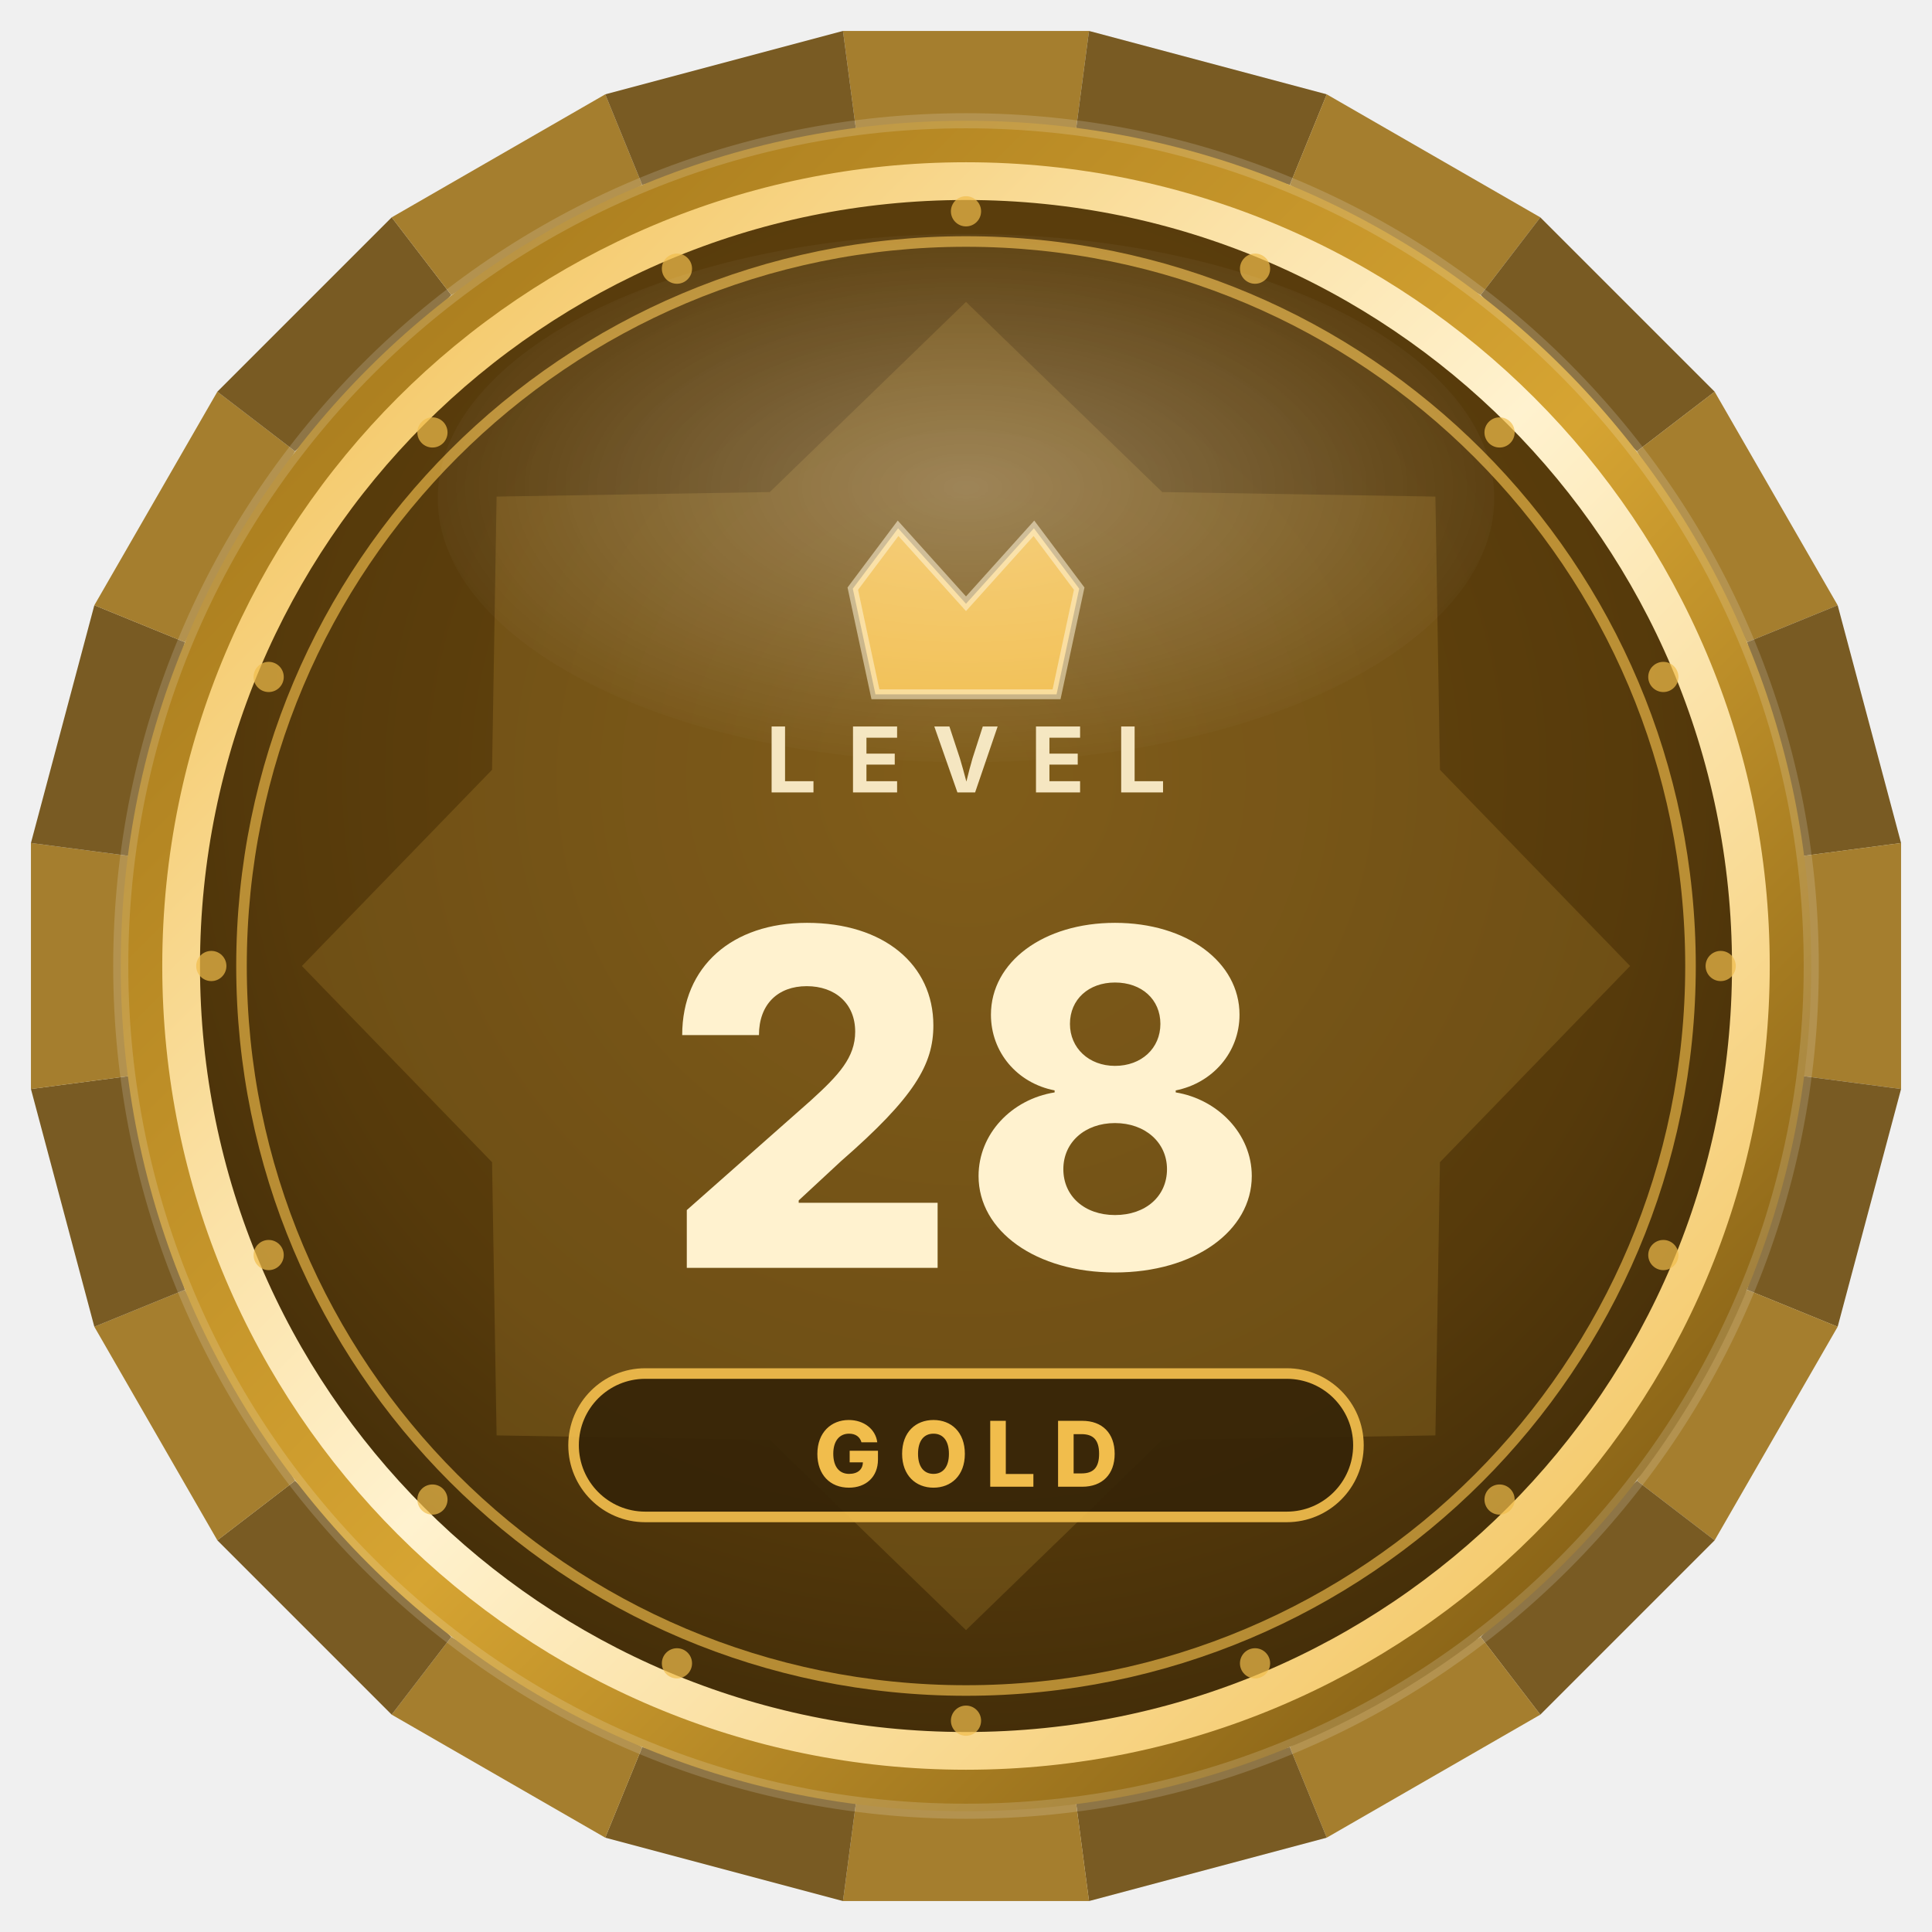
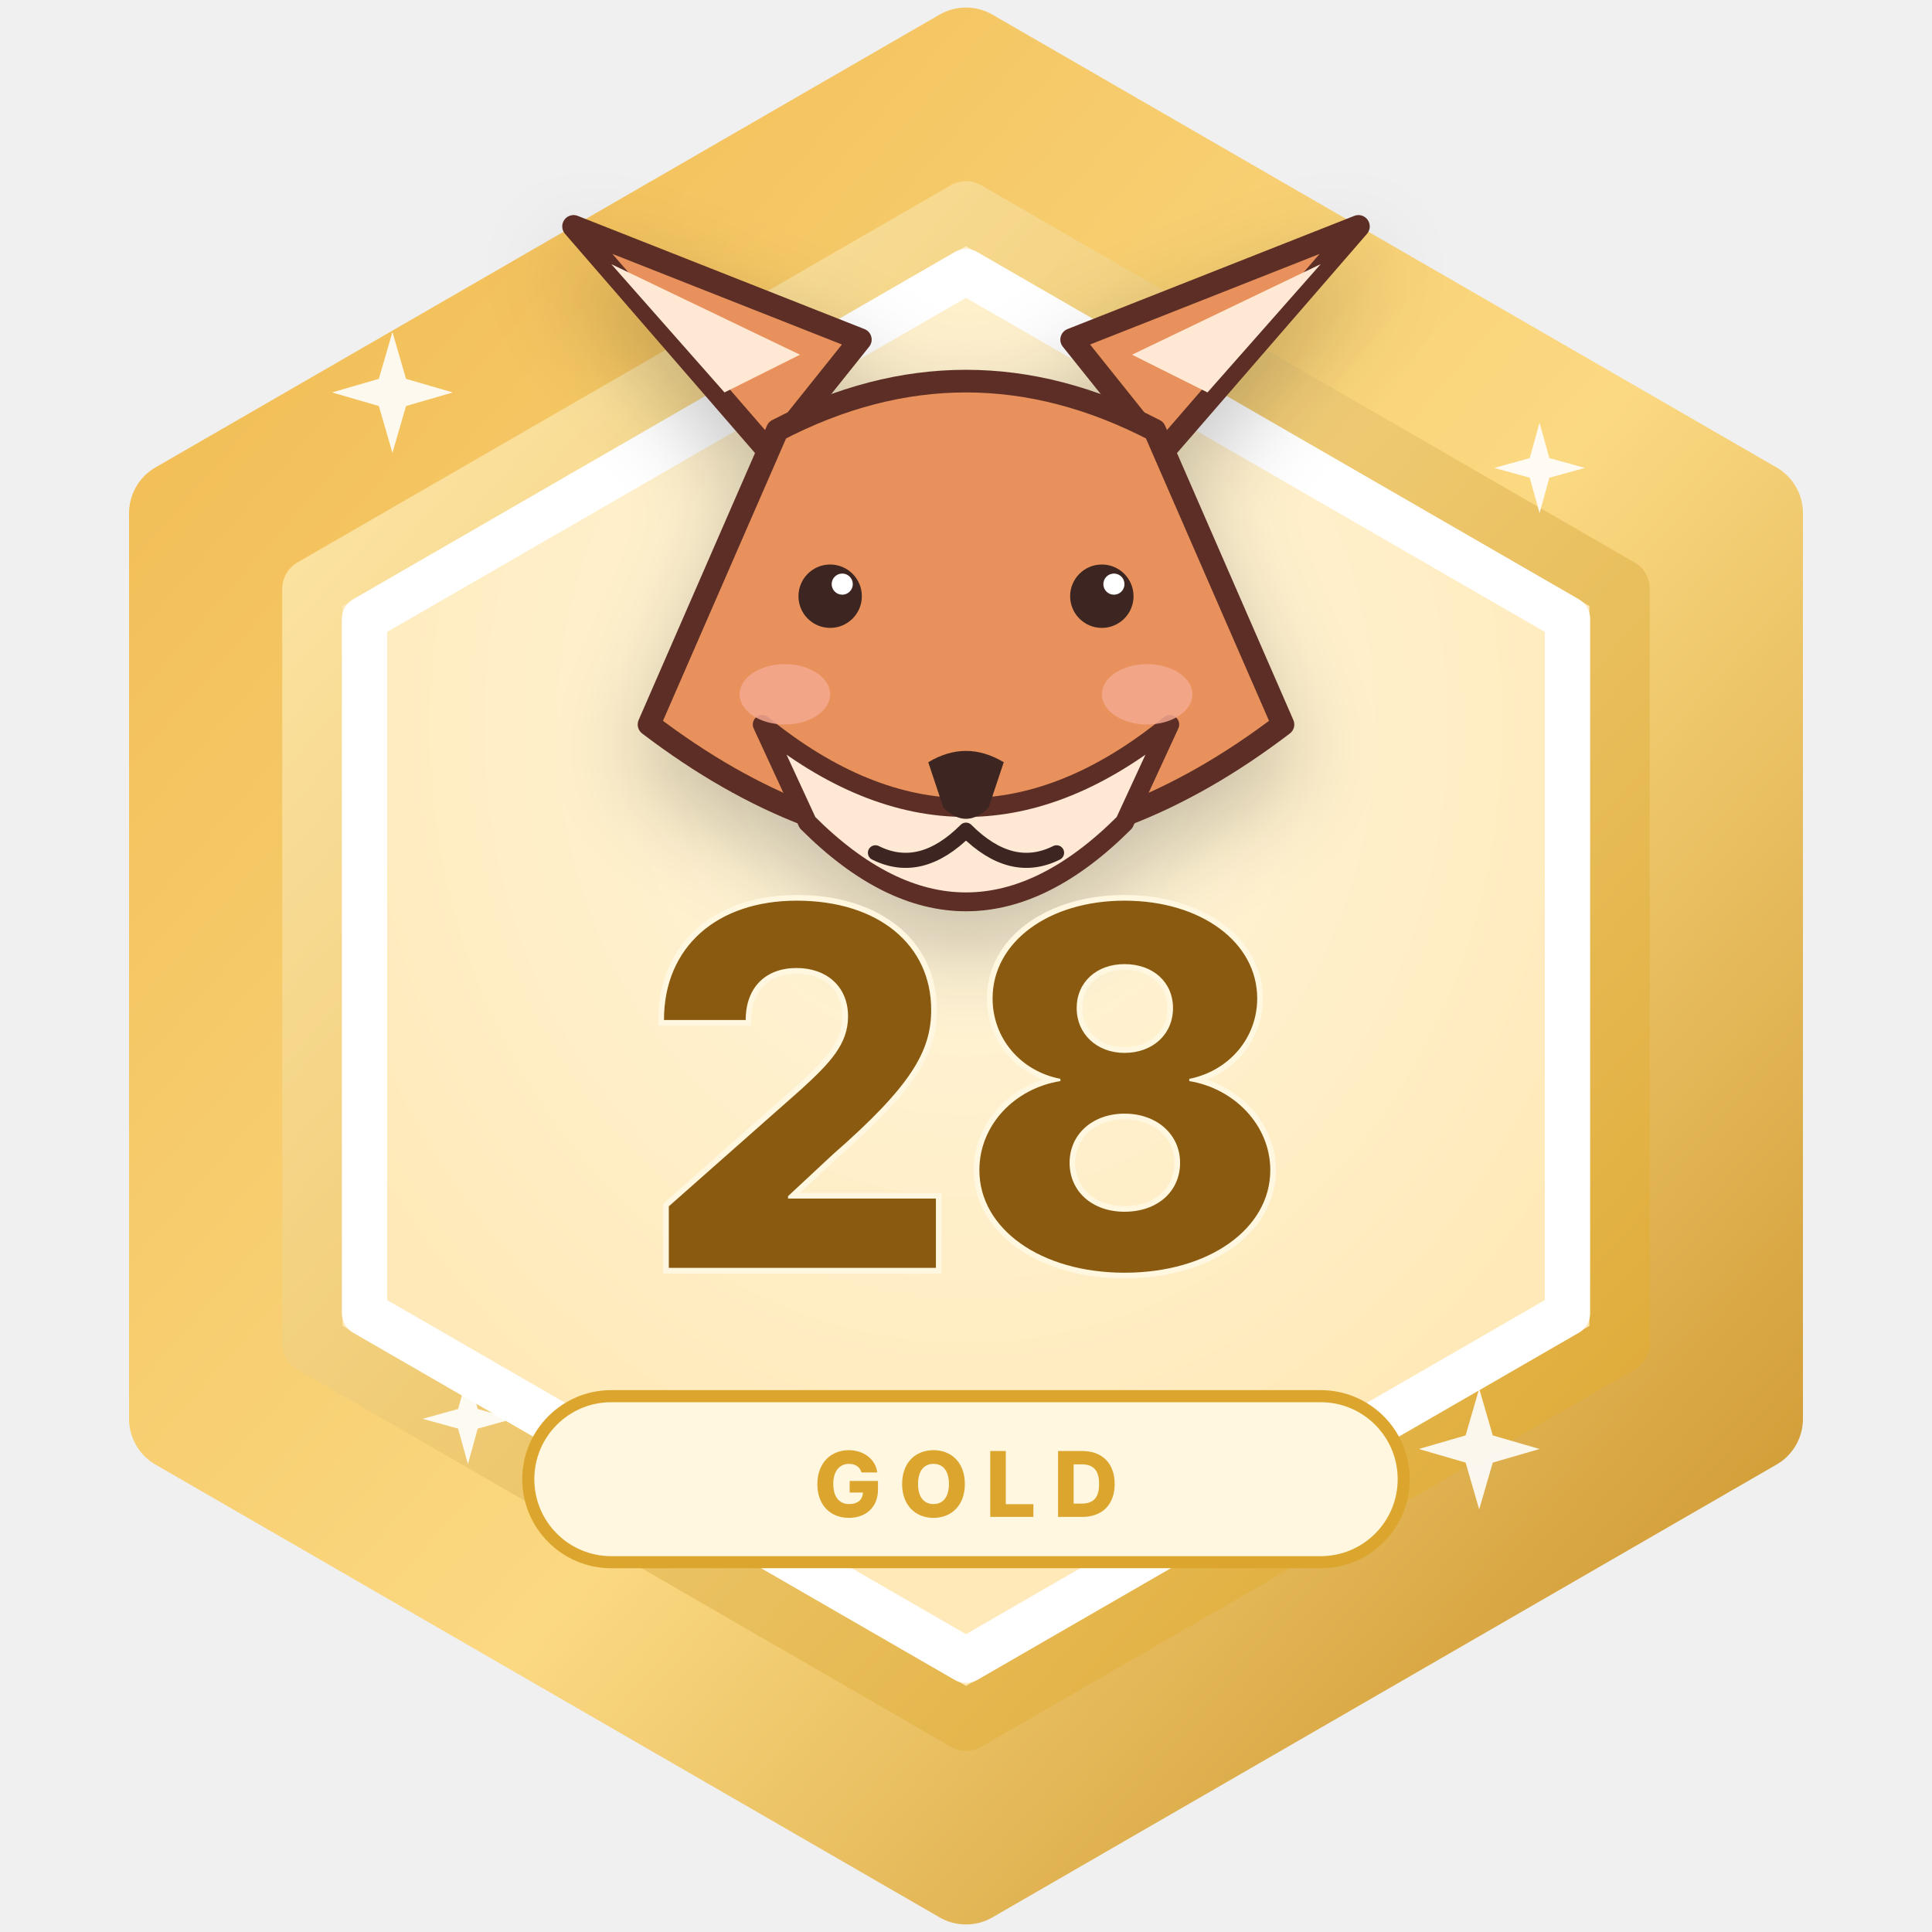
<svg xmlns="http://www.w3.org/2000/svg" viewBox="0 0 256 256" width="256" height="256" role="img" aria-label="Level 28 badge">
  <defs>
    <linearGradient id="o" x1="0%" y1="0%" x2="100%" y2="100%">
-       <stop offset="0%" stop-color="#9c7118" />
-       <stop offset="52%" stop-color="#d6a432" />
-       <stop offset="100%" stop-color="#6b4a0c" />
+       <stop offset="0%" stop-color="#f0b94e" />
+       <stop offset="55%" stop-color="#fbd982" />
+       <stop offset="100%" stop-color="#c78e24" />
    </linearGradient>
-     <radialGradient id="i" cx="50%" cy="38%" r="75%">
-       <stop offset="0%" stop-color="#6b4a10" />
-       <stop offset="58%" stop-color="#563a0b" />
-       <stop offset="100%" stop-color="#352407" />
+     <radialGradient id="i" cx="50%" cy="34%" r="80%">
+       <stop offset="0%" stop-color="#fff7e0" />
+       <stop offset="70%" stop-color="#ffe9b8" />
+       <stop offset="100%" stop-color="#ffe9b8" />
    </radialGradient>
    <linearGradient id="r" x1="0%" y1="0%" x2="100%" y2="100%">
-       <stop offset="0%" stop-color="#f1bd4c" />
-       <stop offset="50%" stop-color="#fff2cf" />
-       <stop offset="100%" stop-color="#f1bd4c" />
+       <stop offset="0%" stop-color="#ffe9ad" />
+       <stop offset="100%" stop-color="#dca62e" />
    </linearGradient>
-     <radialGradient id="s" cx="50%" cy="48%" r="55%">
-       <stop offset="0%" stop-color="#ffffff" stop-opacity="0.5" />
-       <stop offset="100%" stop-color="#ffffff" stop-opacity="0" />
-     </radialGradient>
+     <filter id="soft" x="-30%" y="-30%" width="160%" height="160%">
+       <feDropShadow dx="0" dy="5" stdDeviation="6" flood-color="#000000" flood-opacity="0.22" />
+     </filter>
  </defs>
-   <polygon points="111.7,4.1 144.3,4.1 142.6,17.0 113.4,17.0" fill="#9c7118" opacity="0.9" />
-   <polygon points="144.3,4.1 175.8,12.5 170.9,24.5 142.6,17.0" fill="#6b4a0c" opacity="0.9" />
-   <polygon points="175.8,12.5 204.1,28.8 196.2,39.1 170.9,24.5" fill="#9c7118" opacity="0.9" />
-   <polygon points="204.1,28.8 227.2,51.9 216.9,59.8 196.2,39.1" fill="#6b4a0c" opacity="0.9" />
-   <polygon points="227.2,51.9 243.5,80.2 231.5,85.1 216.9,59.8" fill="#9c7118" opacity="0.9" />
-   <polygon points="243.5,80.2 251.9,111.7 239.0,113.4 231.5,85.1" fill="#6b4a0c" opacity="0.9" />
-   <polygon points="251.9,111.7 251.9,144.3 239.0,142.6 239.0,113.4" fill="#9c7118" opacity="0.9" />
-   <polygon points="251.9,144.3 243.5,175.8 231.5,170.9 239.0,142.6" fill="#6b4a0c" opacity="0.9" />
-   <polygon points="243.5,175.8 227.2,204.1 216.9,196.2 231.5,170.9" fill="#9c7118" opacity="0.9" />
-   <polygon points="227.2,204.1 204.1,227.2 196.2,216.9 216.9,196.2" fill="#6b4a0c" opacity="0.9" />
-   <polygon points="204.1,227.2 175.8,243.5 170.9,231.5 196.2,216.9" fill="#9c7118" opacity="0.9" />
-   <polygon points="175.8,243.5 144.3,251.9 142.6,239.0 170.9,231.5" fill="#6b4a0c" opacity="0.9" />
-   <polygon points="144.3,251.9 111.7,251.9 113.4,239.0 142.6,239.0" fill="#9c7118" opacity="0.9" />
-   <polygon points="111.7,251.9 80.2,243.5 85.1,231.5 113.4,239.0" fill="#6b4a0c" opacity="0.9" />
-   <polygon points="80.2,243.5 51.9,227.2 59.8,216.9 85.1,231.5" fill="#9c7118" opacity="0.9" />
-   <polygon points="51.9,227.2 28.8,204.1 39.1,196.2 59.8,216.9" fill="#6b4a0c" opacity="0.9" />
-   <polygon points="28.8,204.1 12.5,175.8 24.5,170.9 39.1,196.2" fill="#9c7118" opacity="0.9" />
-   <polygon points="12.5,175.8 4.1,144.3 17.0,142.6 24.5,170.9" fill="#6b4a0c" opacity="0.9" />
-   <polygon points="4.1,144.3 4.1,111.7 17.0,113.4 17.0,142.6" fill="#9c7118" opacity="0.9" />
-   <polygon points="4.1,111.7 12.5,80.2 24.5,85.1 17.0,113.4" fill="#6b4a0c" opacity="0.9" />
-   <polygon points="12.5,80.2 28.8,51.9 39.1,59.8 24.5,85.1" fill="#9c7118" opacity="0.9" />
-   <polygon points="28.8,51.9 51.9,28.8 59.8,39.1 39.1,59.8" fill="#6b4a0c" opacity="0.9" />
-   <polygon points="51.9,28.8 80.2,12.5 85.1,24.5 59.8,39.1" fill="#9c7118" opacity="0.9" />
-   <polygon points="80.2,12.5 111.7,4.1 113.4,17.0 85.1,24.5" fill="#6b4a0c" opacity="0.9" />
-   <circle cx="128" cy="128" r="112" fill="url(#o)" stroke="#ffffff" stroke-width="2" stroke-opacity="0.16" />
-   <circle cx="128" cy="128" r="104" fill="url(#i)" stroke="url(#r)" stroke-width="5" />
-   <circle cx="128" cy="128" r="96" fill="none" stroke="#f1bd4c" stroke-width="1.4" stroke-opacity="0.65" />
-   <polygon points="128.0,40.0 154.0,65.2 190.2,65.8 190.8,102.0 216.0,128.0 190.8,154.0 190.2,190.2 154.0,190.8 128.0,216.0 102.0,190.8 65.8,190.2 65.2,154.0 40.0,128.0 65.2,102.0 65.8,65.8 102.0,65.2" fill="#f1bd4c" opacity="0.16" />
-   <circle cx="128.0" cy="28.0" r="2" fill="#f1bd4c" opacity="0.7" />
-   <circle cx="166.3" cy="35.6" r="2" fill="#f1bd4c" opacity="0.7" />
-   <circle cx="198.7" cy="57.3" r="2" fill="#f1bd4c" opacity="0.7" />
-   <circle cx="220.4" cy="89.7" r="2" fill="#f1bd4c" opacity="0.7" />
-   <circle cx="228.0" cy="128.0" r="2" fill="#f1bd4c" opacity="0.7" />
-   <circle cx="220.4" cy="166.3" r="2" fill="#f1bd4c" opacity="0.7" />
-   <circle cx="198.7" cy="198.7" r="2" fill="#f1bd4c" opacity="0.7" />
-   <circle cx="166.3" cy="220.4" r="2" fill="#f1bd4c" opacity="0.7" />
-   <circle cx="128.0" cy="228.0" r="2" fill="#f1bd4c" opacity="0.7" />
-   <circle cx="89.7" cy="220.4" r="2" fill="#f1bd4c" opacity="0.7" />
-   <circle cx="57.3" cy="198.7" r="2" fill="#f1bd4c" opacity="0.7" />
-   <circle cx="35.6" cy="166.3" r="2" fill="#f1bd4c" opacity="0.7" />
-   <circle cx="28.0" cy="128.0" r="2" fill="#f1bd4c" opacity="0.7" />
-   <circle cx="35.6" cy="89.7" r="2" fill="#f1bd4c" opacity="0.7" />
-   <circle cx="57.3" cy="57.3" r="2" fill="#f1bd4c" opacity="0.7" />
-   <circle cx="89.7" cy="35.6" r="2" fill="#f1bd4c" opacity="0.7" />
-   <path d="M113 78 L119 70 L128 80 L137 70 L143 78 L140 92 L116 92 Z" fill="#f1bd4c" stroke="#fff2cf" stroke-width="1.3" stroke-opacity="0.55" />
-   <ellipse cx="128" cy="66" rx="70" ry="35" fill="url(#s)" opacity="0.55" />
-   <text x="128" y="105" text-anchor="middle" fill="#fff2cf" font-family="Inter, Arial, sans-serif" font-size="12" font-weight="700" letter-spacing="4" opacity="0.92">LEVEL</text>
-   <text x="128" y="168" text-anchor="middle" fill="#fff2cf" font-family="Inter, Arial, sans-serif" font-size="62" font-weight="800">28</text>
-   <rect x="76" y="182" width="104" height="19" rx="9.5" fill="#352407" stroke="#f1bd4c" stroke-width="1.4" opacity="0.92" />
-   <text x="128" y="197" text-anchor="middle" fill="#f1bd4c" font-family="Inter, Arial, sans-serif" font-size="12" font-weight="800" letter-spacing="2.2">GOLD</text>
+   <polygon points="128.0,8.0 231.9,68.0 231.9,188.0 128.0,248.0 24.1,188.0 24.1,68.0" fill="url(#o)" stroke="url(#o)" stroke-width="14" stroke-linejoin="round" />
+   <polygon points="128.0,28.0 214.6,78.0 214.6,178.0 128.0,228.0 41.4,178.0 41.4,78.0" fill="url(#i)" stroke="url(#r)" stroke-width="8" stroke-linejoin="round" />
+   <polygon points="128.0,36.0 207.7,82.0 207.7,174.0 128.0,220.0 48.3,174.0 48.3,82.0" fill="none" stroke="#ffffff" stroke-width="6" stroke-linejoin="round" />
+   <path d="M52 44 L53.8 50.2 L60 52 L53.8 53.8 L52 60 L50.2 53.8 L44 52 L50.2 50.2 Z" fill="#ffffff" opacity="0.9" />
+   <path d="M204 56 L205.3 60.7 L210 62 L205.3 63.3 L204 68 L202.7 63.3 L198 62 L202.7 60.7 Z" fill="#ffffff" opacity="0.9" />
+   <path d="M62 182 L63.3 186.7 L68 188 L63.3 189.3 L62 194 L60.7 189.3 L56 188 L60.7 186.7 Z" fill="#ffffff" opacity="0.9" />
+   <path d="M196 184 L197.8 190.2 L204 192 L197.8 193.8 L196 200 L194.2 193.8 L188 192 L194.2 190.2 Z" fill="#ffffff" opacity="0.9" />
+   <g filter="url(#soft)">
+     <g id="echo">
+       <path d="M102 60 L76 30 L114 45 Z" fill="#e8915b" stroke="#5b2f26" stroke-width="3" stroke-linejoin="round" />
+       <path d="M154 60 L180 30 L142 45 Z" fill="#e8915b" stroke="#5b2f26" stroke-width="3" stroke-linejoin="round" />
+       <path d="M96 52 L81 35 L106 47 Z" fill="#ffe9d4" />
+       <path d="M160 52 L175 35 L150 47 Z" fill="#ffe9d4" />
+       <path d="M103 57 Q128 44 153 57 L170 96 Q128 128 86 96 Z" fill="#e8915b" stroke="#5b2f26" stroke-width="3" stroke-linejoin="round" />
+       <path d="M101 96 Q128 118 155 96 L149 109 Q128 130 107 109 Z" fill="#ffe9d4" stroke="#5b2f26" stroke-width="2.5" stroke-linejoin="round" />
+       <circle cx="110" cy="79" r="4.2" fill="#3c2620" />
+       <circle cx="146" cy="79" r="4.2" fill="#3c2620" />
+       <circle cx="111.6" cy="77.4" r="1.4" fill="#ffffff" />
+       <circle cx="147.6" cy="77.4" r="1.4" fill="#ffffff" />
+       <path d="M123 101 Q128 98 133 101 L131 107 Q128 110 125 107 Z" fill="#3c2620" />
+       <path d="M128 110 Q122 116 116 113 M128 110 Q134 116 140 113" fill="none" stroke="#3c2620" stroke-width="2" stroke-linecap="round" />
+       <ellipse cx="104" cy="92" rx="6" ry="4" fill="#f5a88f" opacity="0.85" />
+       <ellipse cx="152" cy="92" rx="6" ry="4" fill="#f5a88f" opacity="0.85" />
+     </g>
+   </g>
+   <text x="128" y="168" text-anchor="middle" fill="#8a5a10" font-family="Inter, Arial, sans-serif" font-size="66" font-weight="800" stroke="#fff7e0" stroke-width="1.5" paint-order="stroke">28</text>
+   <rect x="70" y="185" width="116" height="22" rx="11" fill="#fff7e0" stroke="#dca62e" stroke-width="1.6" />
+   <text x="128" y="201" text-anchor="middle" fill="#dca62e" font-family="Inter, Arial, sans-serif" font-size="12" font-weight="800" letter-spacing="2.2">GOLD</text>
</svg>
